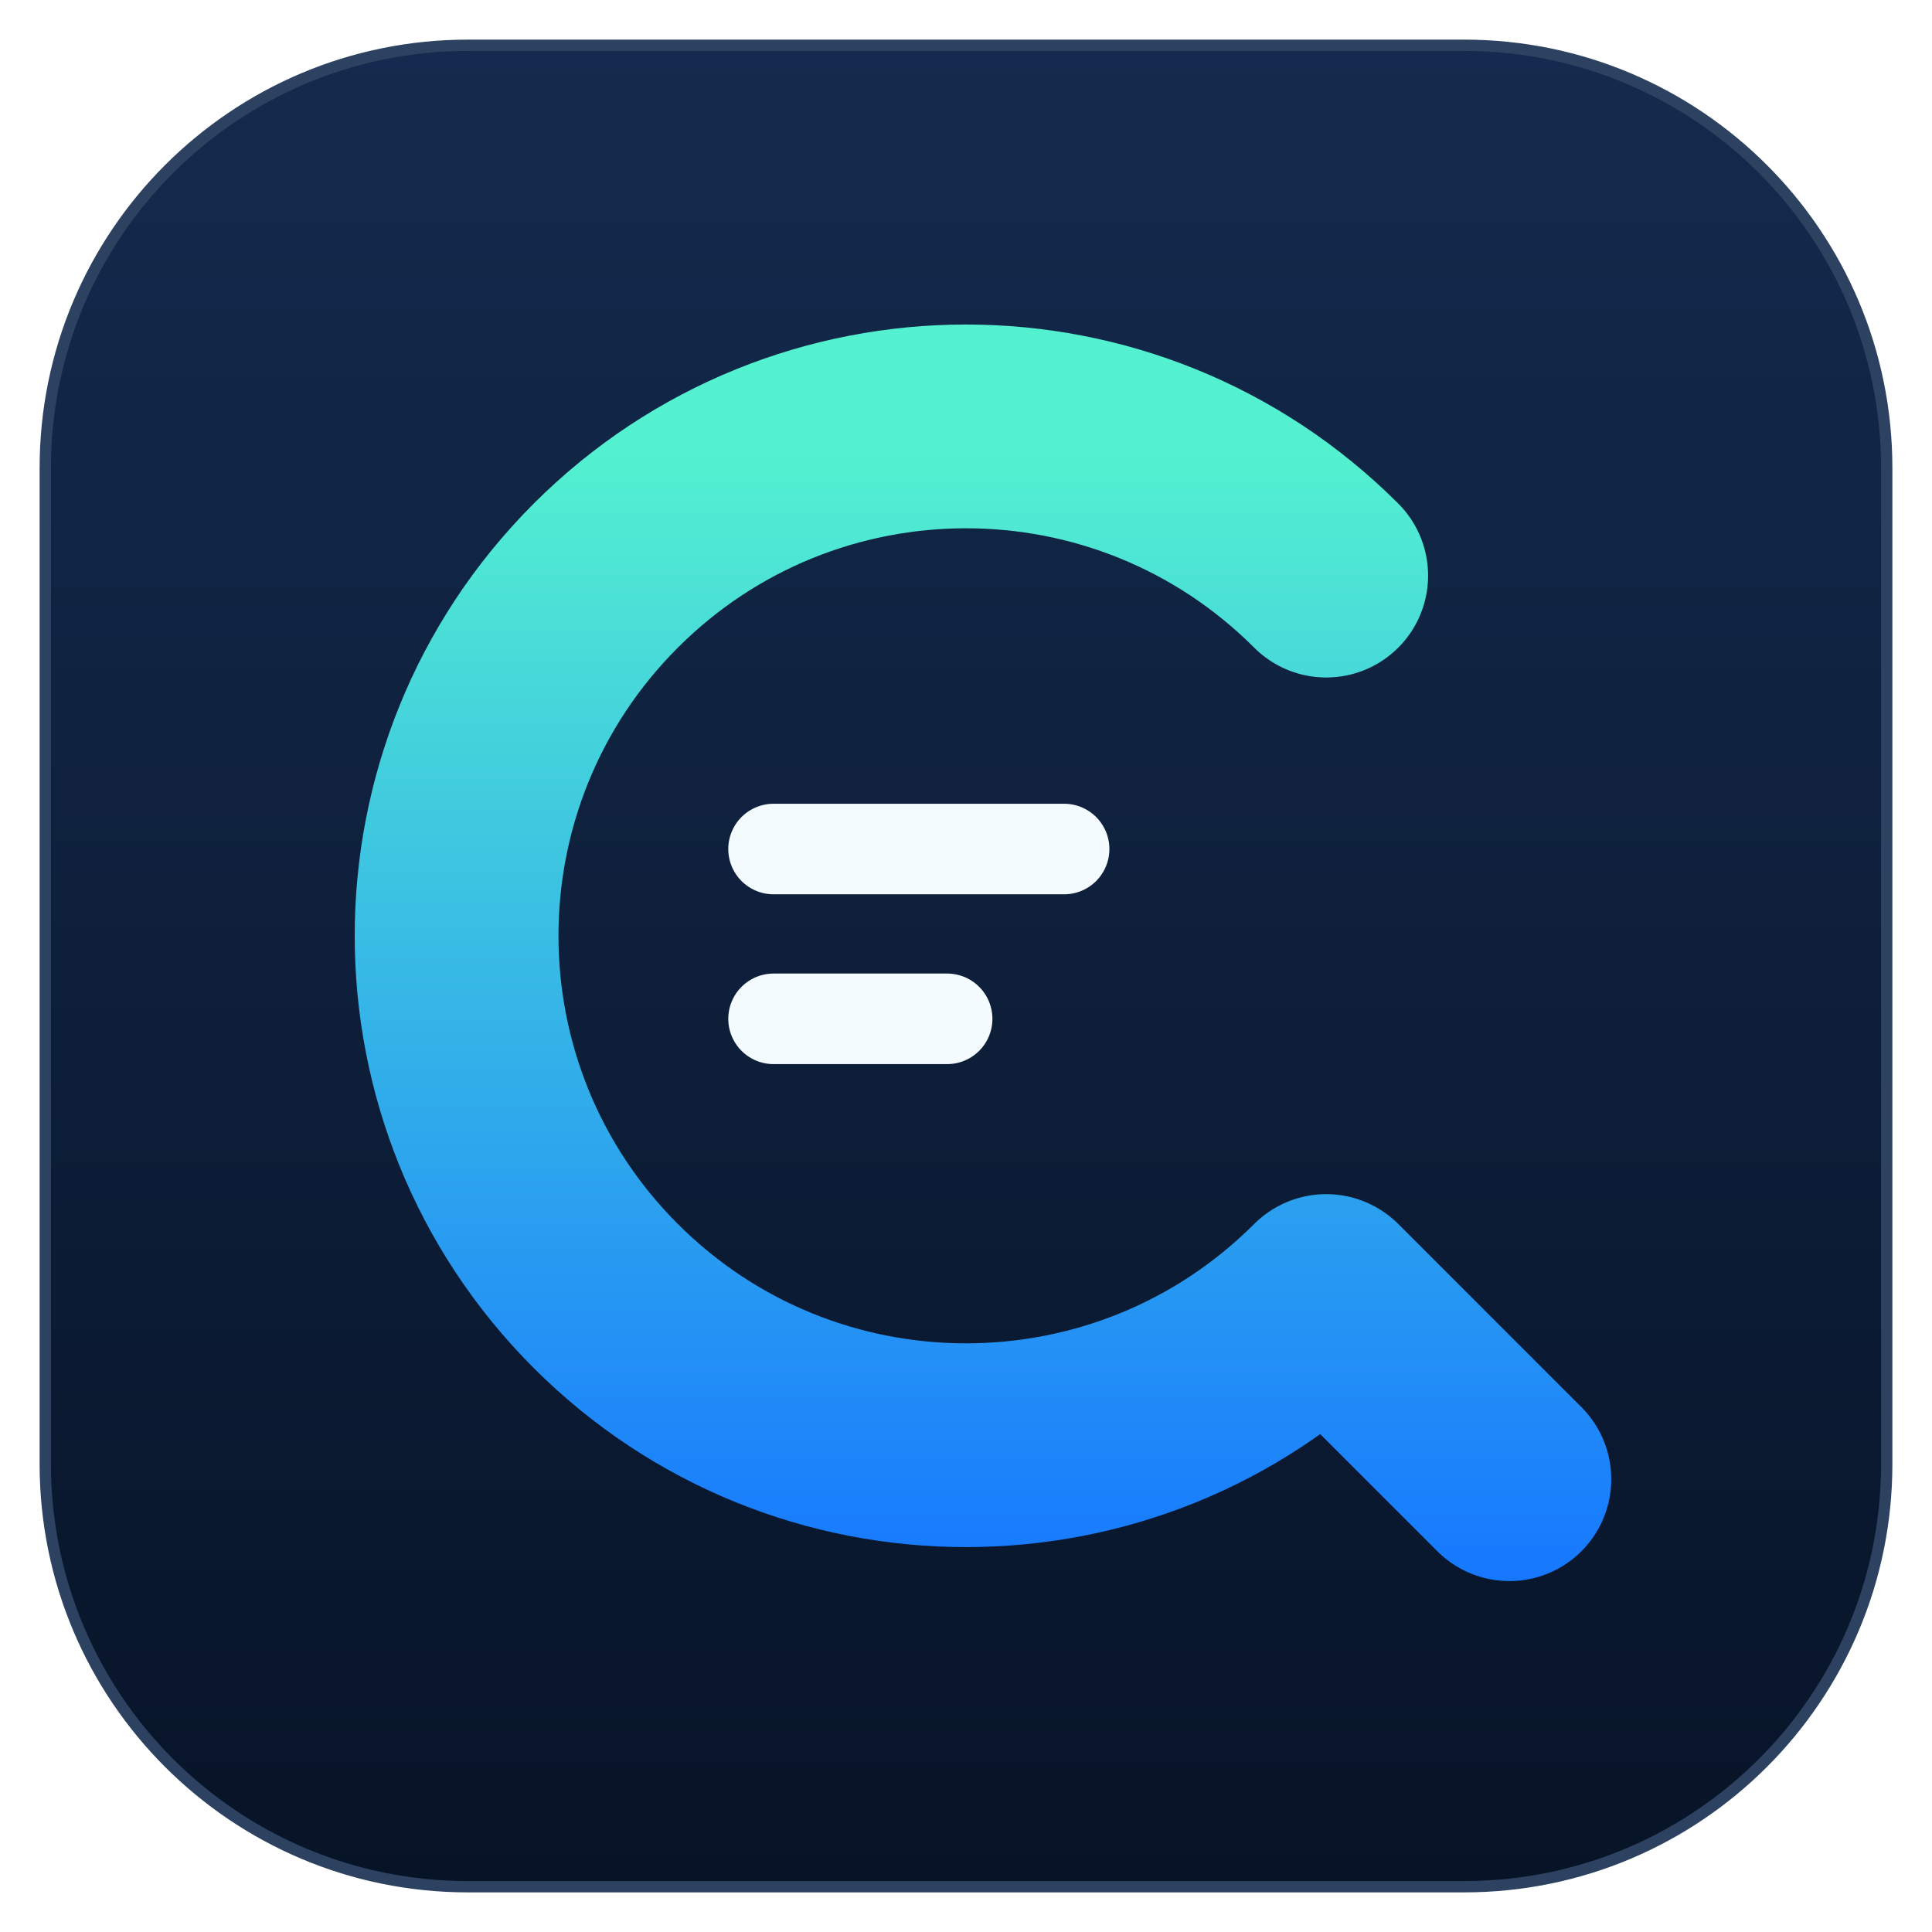
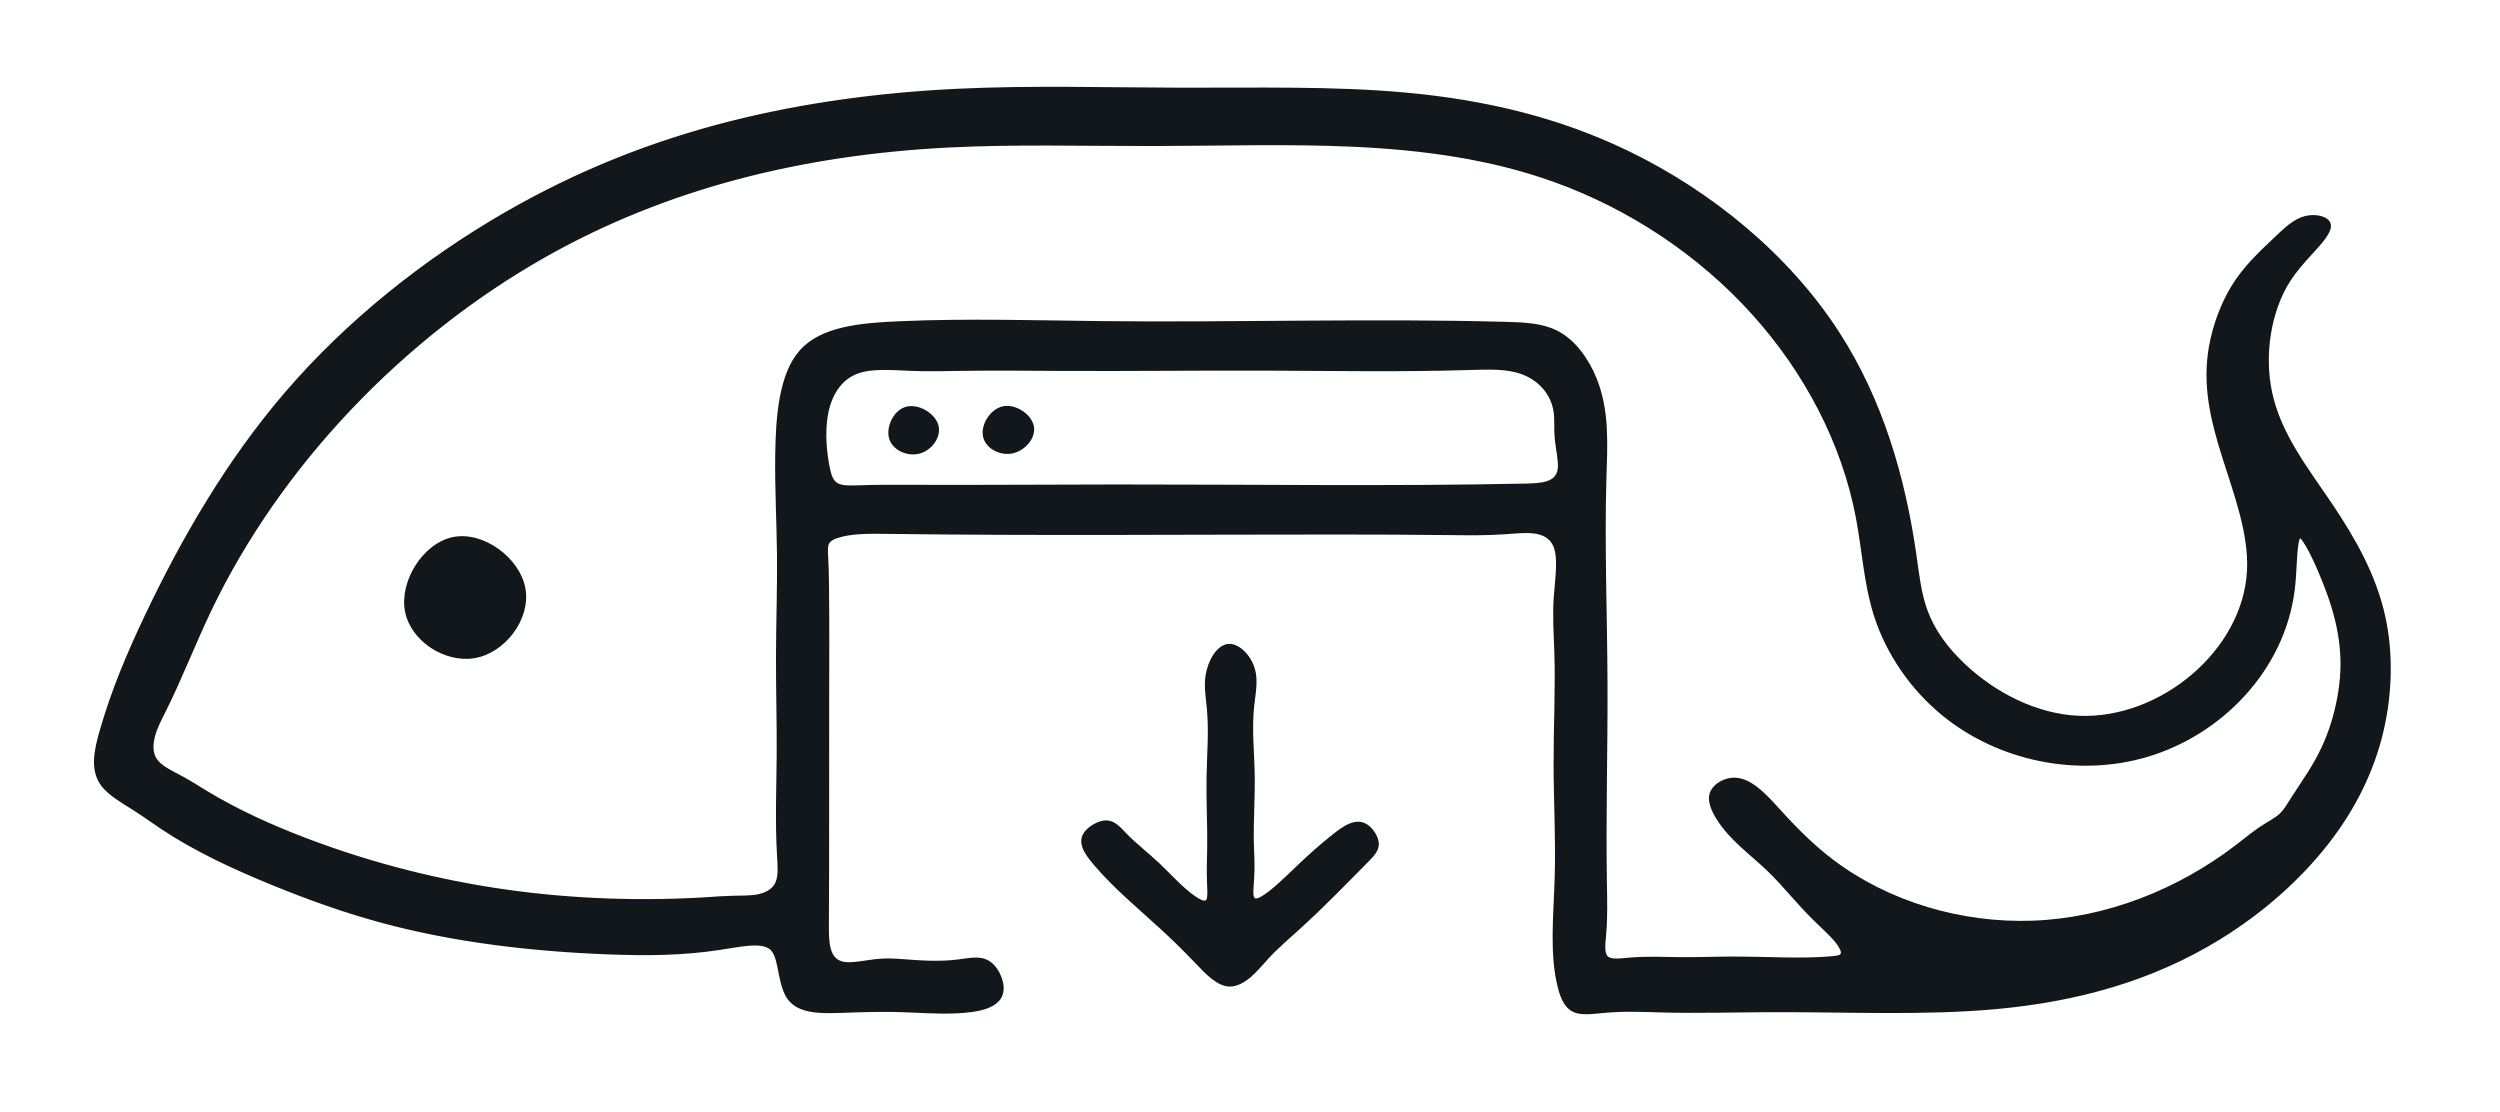
- <svg xmlns="http://www.w3.org/2000/svg" width="512" height="512" viewBox="0 0 512 512">
-   <defs>
-     <linearGradient id="bg" x1="0" y1="0" x2="0" y2="512" gradientUnits="userSpaceOnUse">
-       <stop stop-color="#142B4F" />
-       <stop offset="1" stop-color="#071326" />
-     </linearGradient>
-     <linearGradient id="beam" x1="0" y1="120" x2="0" y2="420" gradientUnits="userSpaceOnUse">
-       <stop stop-color="#53F1D0" />
-       <stop offset="1" stop-color="#1677FF" />
-     </linearGradient>
-   </defs>
-   <rect x="12" y="12" width="488" height="488" rx="112" fill="url(#bg)" stroke="#2D4261" stroke-width="3" />
-   <path d="M351.46 152.54 A135 135 0 1 0 351.46 343.46 L400 392" fill="none" stroke="url(#beam)" stroke-width="54" stroke-linecap="round" stroke-linejoin="round" />
-   <path d="M205 225H282M205 270H251" fill="none" stroke="#F4FBFF" stroke-width="24" stroke-linecap="round" />
+ <svg xmlns="http://www.w3.org/2000/svg" viewBox="0 0 900 400" role="img" aria-label="LuzCrawl">
+   <path fill="#11171b" fill-rule="evenodd" stroke="#11171b" stroke-width="1" stroke-linejoin="round" d="M442.114,232.320C438.453,232.716 435.387,237.876 434.537,242.967C433.860,247.022 434.588,251.032 434.963,255.027C435.743,263.349 434.988,271.603 434.851,279.974C434.714,288.346 435.194,296.837 435.093,304.948C435.040,309.166 434.829,313.281 435.042,318.262C435.141,320.561 435.329,323.045 434.748,324.095C434.007,325.436 432.013,324.443 430.073,323.124C425.520,320.027 421.267,315.130 416.912,311.036C412.900,307.264 408.800,304.173 404.970,300.207C402.967,298.133 401.038,295.819 398.209,295.838C395.842,295.853 392.846,297.501 391.252,299.243C387.882,302.925 390.784,307.028 394.050,310.894C401.502,319.714 410.844,327.300 419.120,334.966C423.042,338.599 426.724,342.250 430.718,346.413C434.513,350.368 438.591,354.786 442.969,354.664C445.380,354.596 447.881,353.153 450.078,351.261C452.231,349.405 454.092,347.118 456.029,345.007C459.809,340.888 463.878,337.441 467.898,333.797C476.283,326.197 484.455,317.742 492.240,309.871C494.192,307.898 496.119,305.961 495.854,303.357C495.632,301.178 493.876,298.532 491.992,297.267C488.117,294.663 483.705,297.903 479.853,300.969C475.313,304.581 471.553,307.951 467.231,312.071C463.156,315.956 458.582,320.508 454.891,322.827C452.962,324.040 451.273,324.642 450.841,322.626C450.541,321.229 450.844,318.575 450.996,316.194C451.301,311.433 451.001,307.769 450.900,303.942C450.690,295.970 451.340,287.294 451.194,278.930C451.048,270.565 450.106,262.511 451.020,254.030C451.496,249.620 452.473,245.094 451.287,240.944C449.928,236.190 445.731,231.929 442.114,232.320ZM344.306,32.472C316.241,33.839 288.806,37.575 262.916,44.138C234.408,51.365 207.774,62.020 182.097,76.823C153.049,93.570 125.227,115.625 102.880,141.671C81.865,166.163 65.693,194.183 52.502,221.977C46.210,235.235 40.596,248.441 36.368,263.187C34.390,270.089 32.715,277.329 37.049,282.828C39.615,286.085 44.288,288.732 48.199,291.215C51.988,293.620 55.061,295.872 58.269,298.012C70.274,306.018 84.151,312.443 98.014,318.114C111.164,323.493 124.301,328.195 137.998,331.871C163.584,338.736 191.122,342.019 218.981,343.082C232.141,343.584 245.373,343.592 259.295,341.448C266.613,340.321 274.121,338.600 277.481,341.388C279.128,342.755 279.778,345.206 280.419,348.368C281.135,351.908 281.839,356.338 283.801,359.199C287.615,364.758 296.182,364.385 304.082,364.101C311.056,363.849 317.511,363.667 323.984,363.855C330.458,364.044 336.949,364.602 343.991,364.320C351.762,364.010 360.204,362.676 360.792,356.555C361.141,352.930 358.735,347.626 355.042,345.927C352.217,344.627 348.639,345.438 345.115,345.888C338.068,346.789 331.237,346.250 325.080,345.795C322.001,345.567 319.091,345.360 315.359,345.773C311.627,346.186 307.073,347.219 304.026,346.801C297.806,345.947 297.864,339.045 297.905,332.167C298.067,304.877 297.953,277.971 298.005,251.019C298.031,237.710 298.097,224.390 297.943,210.956C297.904,207.597 297.852,204.232 297.650,200.651C297.550,198.860 297.412,197.016 297.899,195.777C298.426,194.436 299.686,193.806 301.069,193.316C306.178,191.506 312.965,191.614 319.728,191.702C374.169,192.416 427.062,191.907 480.992,191.928C494.726,191.933 508.527,191.973 521.953,192.133C528.502,192.211 534.963,192.318 542.102,191.813C545.672,191.561 549.412,191.156 552.433,191.572C555.580,192.005 557.949,193.329 559.251,195.622C561.751,200.026 560.318,208.002 559.845,215.123C559.372,222.243 559.860,228.508 560.067,234.987C560.481,247.945 559.771,261.763 559.791,275.125C559.812,288.821 560.600,302.037 560.190,315.887C559.789,329.398 558.248,343.513 561.312,355.444C562.314,359.343 563.807,363.009 567.379,364.162C570.112,365.045 574.062,364.457 577.772,364.124C585.194,363.460 591.660,363.817 598.181,363.988C611.223,364.331 624.487,363.929 637.874,363.884C665.121,363.790 692.875,365.173 718.934,362.751C747.854,360.063 774.685,352.691 798.974,337.741C813.669,328.696 827.434,316.877 838.012,303.234C847.355,291.184 854.212,277.710 857.659,262.739C860.705,249.512 861.090,235.116 858.221,222.037C855.001,207.360 847.683,194.341 839.281,181.843C830.558,168.868 820.665,156.455 817.451,141.248C814.596,127.741 817.009,112.028 824.010,101.023C826.122,97.704 828.651,94.812 831.962,91.188C835.170,87.676 839.113,83.476 838.605,80.853C838.130,78.398 833.758,77.325 829.995,78.250C826.103,79.206 822.862,82.300 819.828,85.173C813.457,91.206 807.998,96.266 803.722,103.288C799.919,109.534 797.052,117.331 795.734,124.722C793.253,138.640 796.266,151.116 800.506,164.559C804.690,177.823 810.069,192.027 809.423,205.360C808.011,234.502 777.816,259.485 748.288,258.184C733.174,257.518 718.236,249.965 707.000,239.374C701.114,233.826 696.245,227.443 693.525,220.194C691.161,213.891 690.421,206.932 689.439,200.022C685.378,171.471 677.156,143.730 661.641,119.759C643.630,91.931 615.791,69.184 585.930,54.763C560.908,42.678 534.466,36.440 506.179,33.838C480.082,31.438 452.415,32.134 424.943,32.066C397.750,31.999 370.749,31.184 344.306,32.472ZM308.625,134.013C314.011,132.041 321.346,132.769 328.124,133.027C334.409,133.266 340.214,133.101 346.091,133.014C358.173,132.835 370.563,132.986 382.945,133.038C407.375,133.140 431.775,132.853 456.024,132.933C480.273,133.013 504.372,133.461 529.205,132.702C535.809,132.500 542.466,132.213 548.000,134.249C554.194,136.527 558.983,141.716 559.838,148.524C560.192,151.344 559.872,154.442 560.221,158.055C560.569,161.668 561.588,165.797 561.308,168.595C560.734,174.320 554.724,174.473 548.690,174.598C500.522,175.603 450.858,174.875 401.923,174.908C377.622,174.925 353.500,175.130 329.020,175.036C322.648,175.011 316.252,174.967 309.658,175.192C306.534,175.299 303.366,175.466 301.431,174.444C299.407,173.374 298.732,171.002 298.180,168.225C297.101,162.794 296.493,155.814 297.475,149.779C298.686,142.331 302.320,136.322 308.625,134.013ZM361.007,146.800C356.788,147.781 353.569,153.082 354.369,157.033C355.145,160.868 359.706,163.432 363.861,162.824C368.445,162.153 372.534,157.619 371.694,153.473C370.878,149.442 365.400,145.778 361.007,146.800ZM326.038,146.995C321.962,148.300 319.356,154.004 320.630,157.926C321.866,161.733 326.757,163.861 330.816,162.836C335.121,161.749 338.490,157.113 337.315,153.105C336.126,149.049 330.284,145.635 326.038,146.995ZM341.754,52.596C365.625,51.397 390.263,52.115 414.985,52.074C439.231,52.033 463.558,51.262 486.948,52.324C512.413,53.481 536.770,56.811 559.770,65.108C586.731,74.833 611.828,91.382 631.300,113.038C650.018,133.856 663.537,159.392 668.641,186.450C670.866,198.240 671.492,210.318 675.162,221.716C679.544,235.323 688.262,247.960 699.581,257.201C719.709,273.633 748.061,279.320 772.755,272.051C799.526,264.171 822.000,241.062 825.596,212.363C826.402,205.938 826.261,199.232 827.049,195.188C827.297,193.914 827.637,192.904 828.384,193.403C828.962,193.789 829.783,195.077 830.556,196.412C832.260,199.360 833.726,202.541 835.082,205.715C840.084,217.422 843.594,229.032 843.020,241.725C842.740,247.938 841.481,254.411 839.735,260.107C837.764,266.539 835.172,271.982 831.354,278.078C829.408,281.184 827.144,284.460 825.496,287.043C823.663,289.916 822.591,291.930 820.705,293.575C818.945,295.110 816.476,296.322 813.878,298.051C811.093,299.904 808.160,302.350 805.117,304.677C784.319,320.589 758.430,330.966 731.802,331.945C706.145,332.888 679.801,325.105 659.782,310.003C653.355,305.154 647.580,299.551 641.365,292.756C635.783,286.654 629.846,279.590 623.055,280.541C619.960,280.975 616.688,283.073 615.904,285.896C615.180,288.499 616.573,291.719 618.363,294.593C622.998,302.037 630.297,307.165 636.298,312.877C642.201,318.497 646.848,324.683 653.294,331.001C656.571,334.212 660.312,337.457 662.202,340.392C663.190,341.927 663.671,343.376 662.649,344.063C662.035,344.475 660.878,344.612 659.690,344.725C649.002,345.743 635.839,344.841 623.795,344.859C617.438,344.868 611.394,345.134 605.120,345.081C599.177,345.031 593.029,344.695 586.935,345.210C583.326,345.514 579.737,346.117 578.293,344.464C576.961,342.940 577.454,339.497 577.739,336.115C578.262,329.921 578.089,323.932 577.988,317.945C577.580,293.997 578.305,270.089 578.203,246.007C578.098,221.174 577.113,196.156 577.802,172.583C578.168,160.045 579.007,147.917 574.274,136.286C571.471,129.398 566.714,122.684 560.341,119.470C554.984,116.767 548.486,116.538 541.972,116.361C493.924,115.054 445.041,116.619 396.984,116.106C372.789,115.848 348.804,115.064 323.878,116.144C310.031,116.744 295.892,117.920 288.312,126.432C280.963,134.684 279.776,149.829 279.583,163.421C279.401,176.212 280.100,187.627 280.217,199.748C280.332,211.540 279.897,224.001 279.859,236.127C279.822,248.253 280.183,260.046 280.104,271.932C280.024,283.818 279.504,295.798 280.240,308.271C280.445,311.736 280.747,315.239 279.683,317.738C278.637,320.194 276.273,321.680 273.321,322.353C270.494,322.998 267.129,322.898 263.953,322.966C260.777,323.033 257.789,323.268 254.760,323.463C243.174,324.209 230.968,324.369 219.062,323.955C193.880,323.080 170.040,319.639 147.088,313.850C134.436,310.659 122.054,306.755 109.934,302.135C97.504,297.397 85.350,291.907 74.096,285.075C71.201,283.317 68.365,281.471 65.115,279.727C61.623,277.852 57.652,276.094 55.907,273.305C54.406,270.904 54.554,267.739 55.369,264.760C56.184,261.781 57.665,258.988 59.078,256.164C65.018,244.300 69.761,231.900 75.519,219.836C100.624,167.239 145.010,121.053 195.995,92.190C240.049,67.251 289.029,55.246 341.754,52.596ZM163.171,193.836C152.629,195.973 144.212,209.457 146.308,220.115C148.344,230.472 160.306,238.160 170.675,236.458C181.470,234.686 190.537,222.735 188.672,212.003C186.798,201.219 173.886,191.664 163.171,193.836Z" />
</svg>
